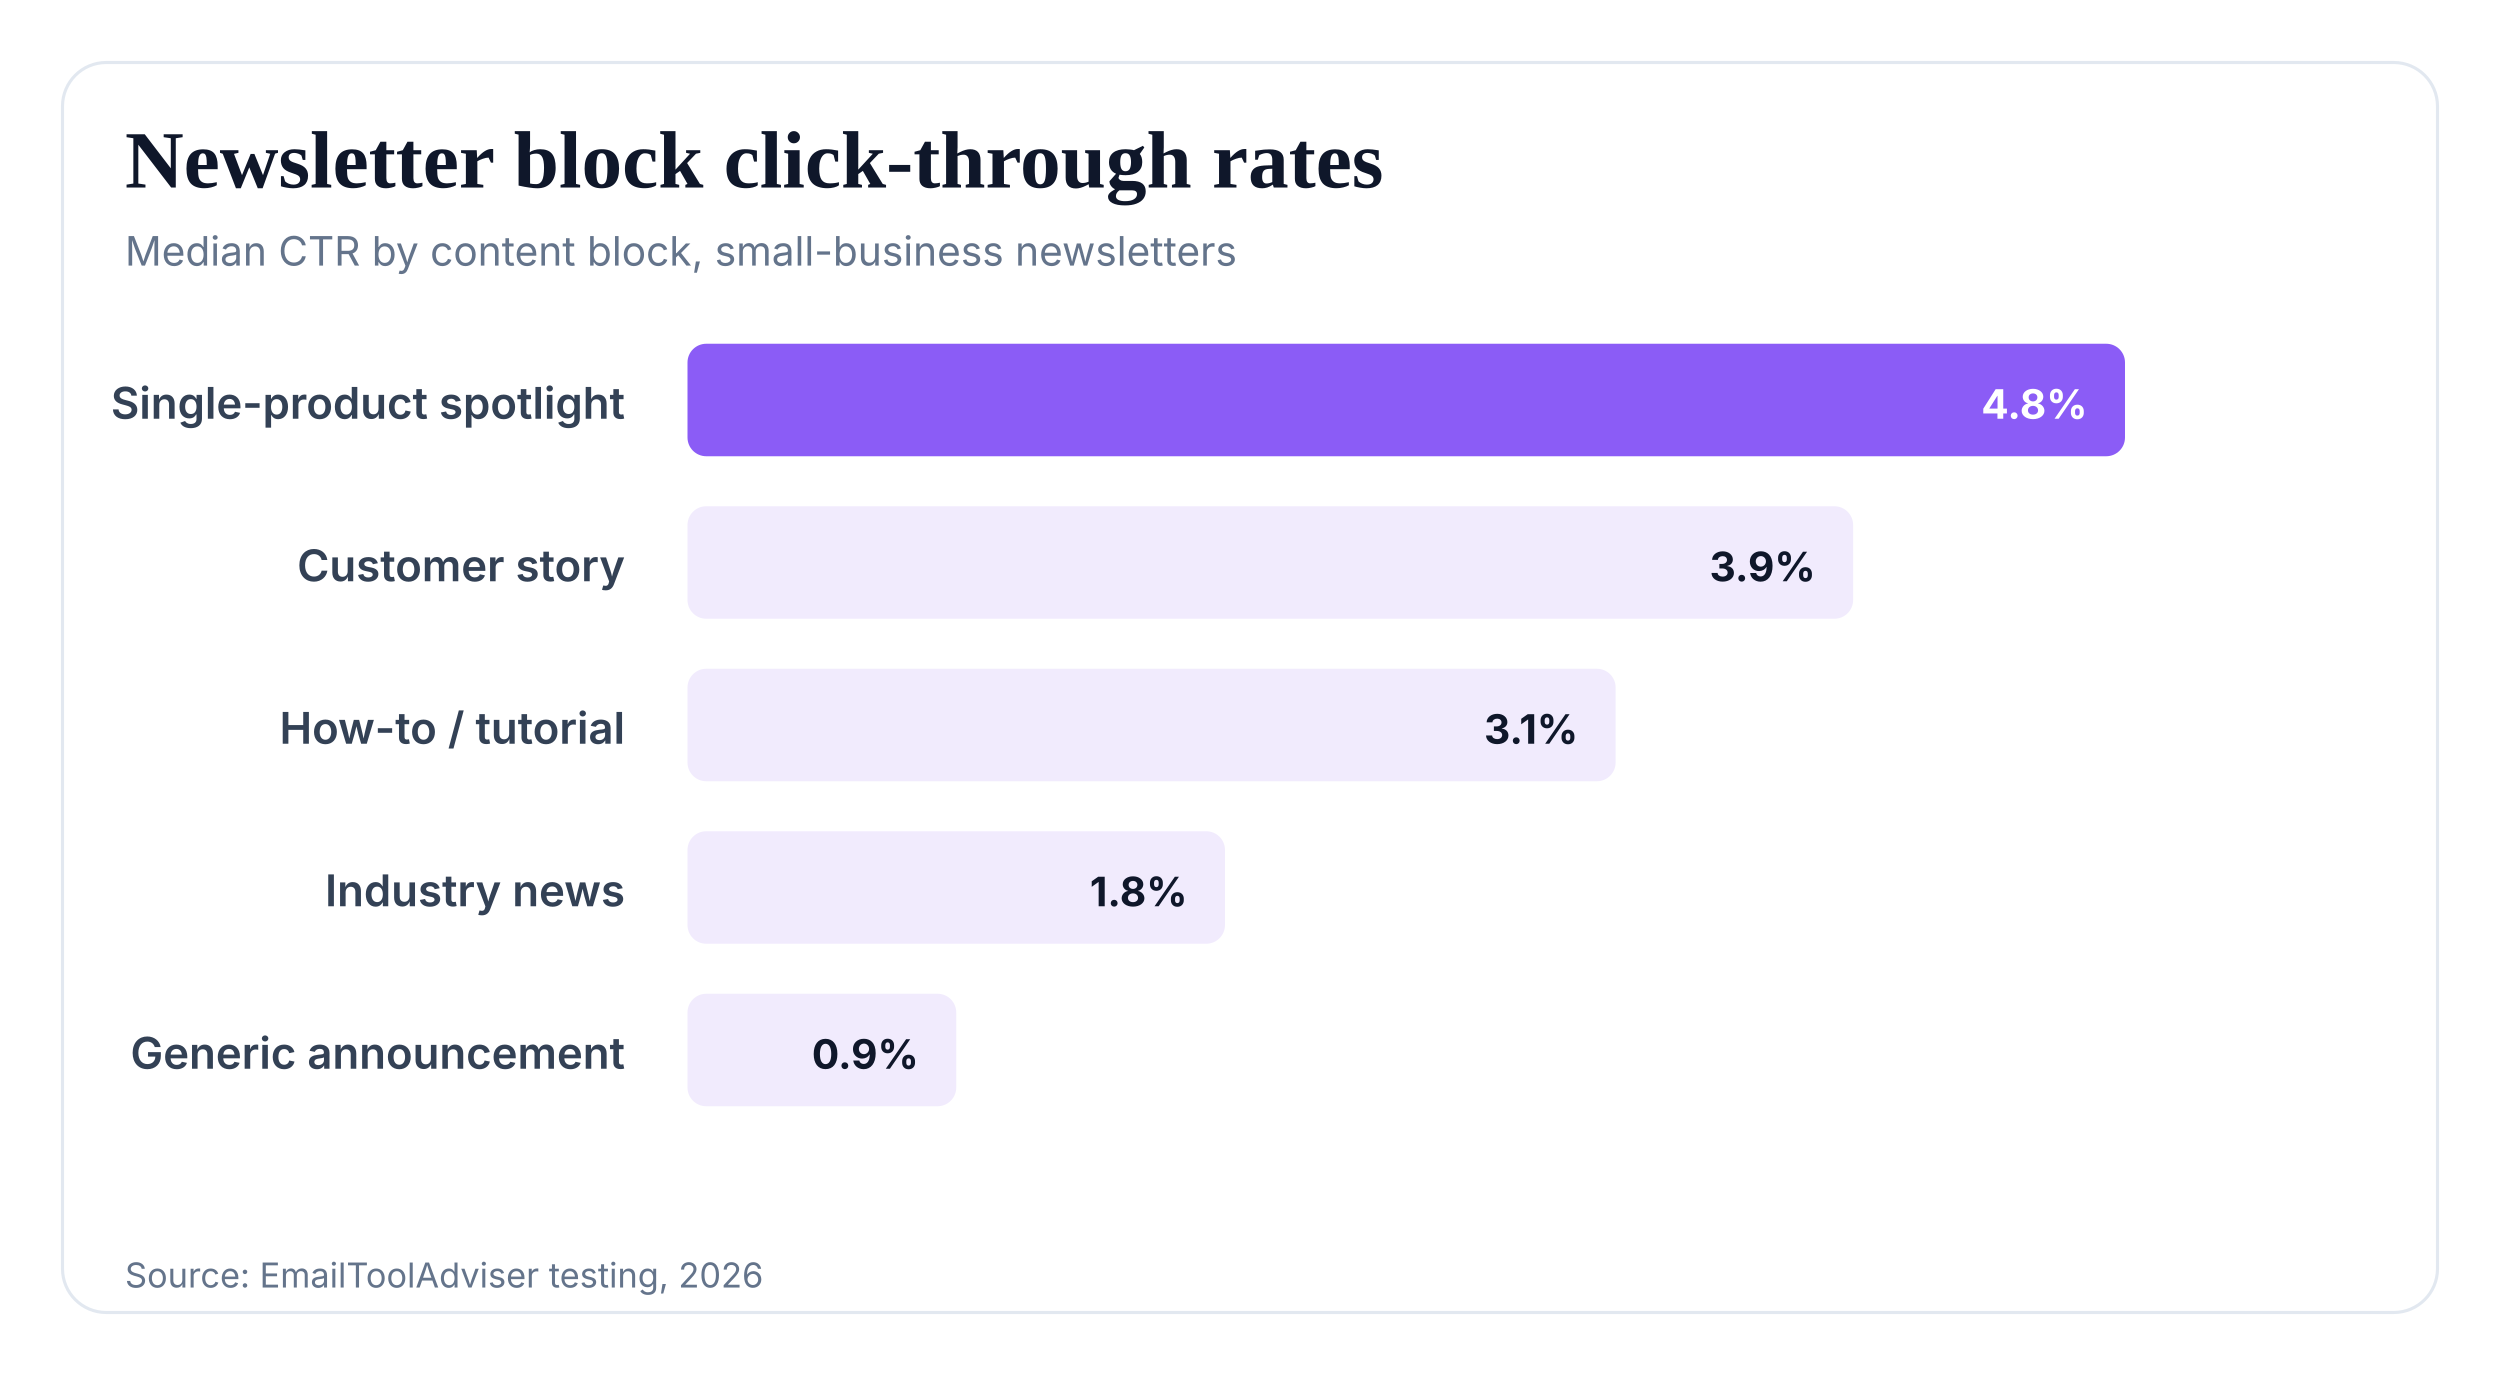
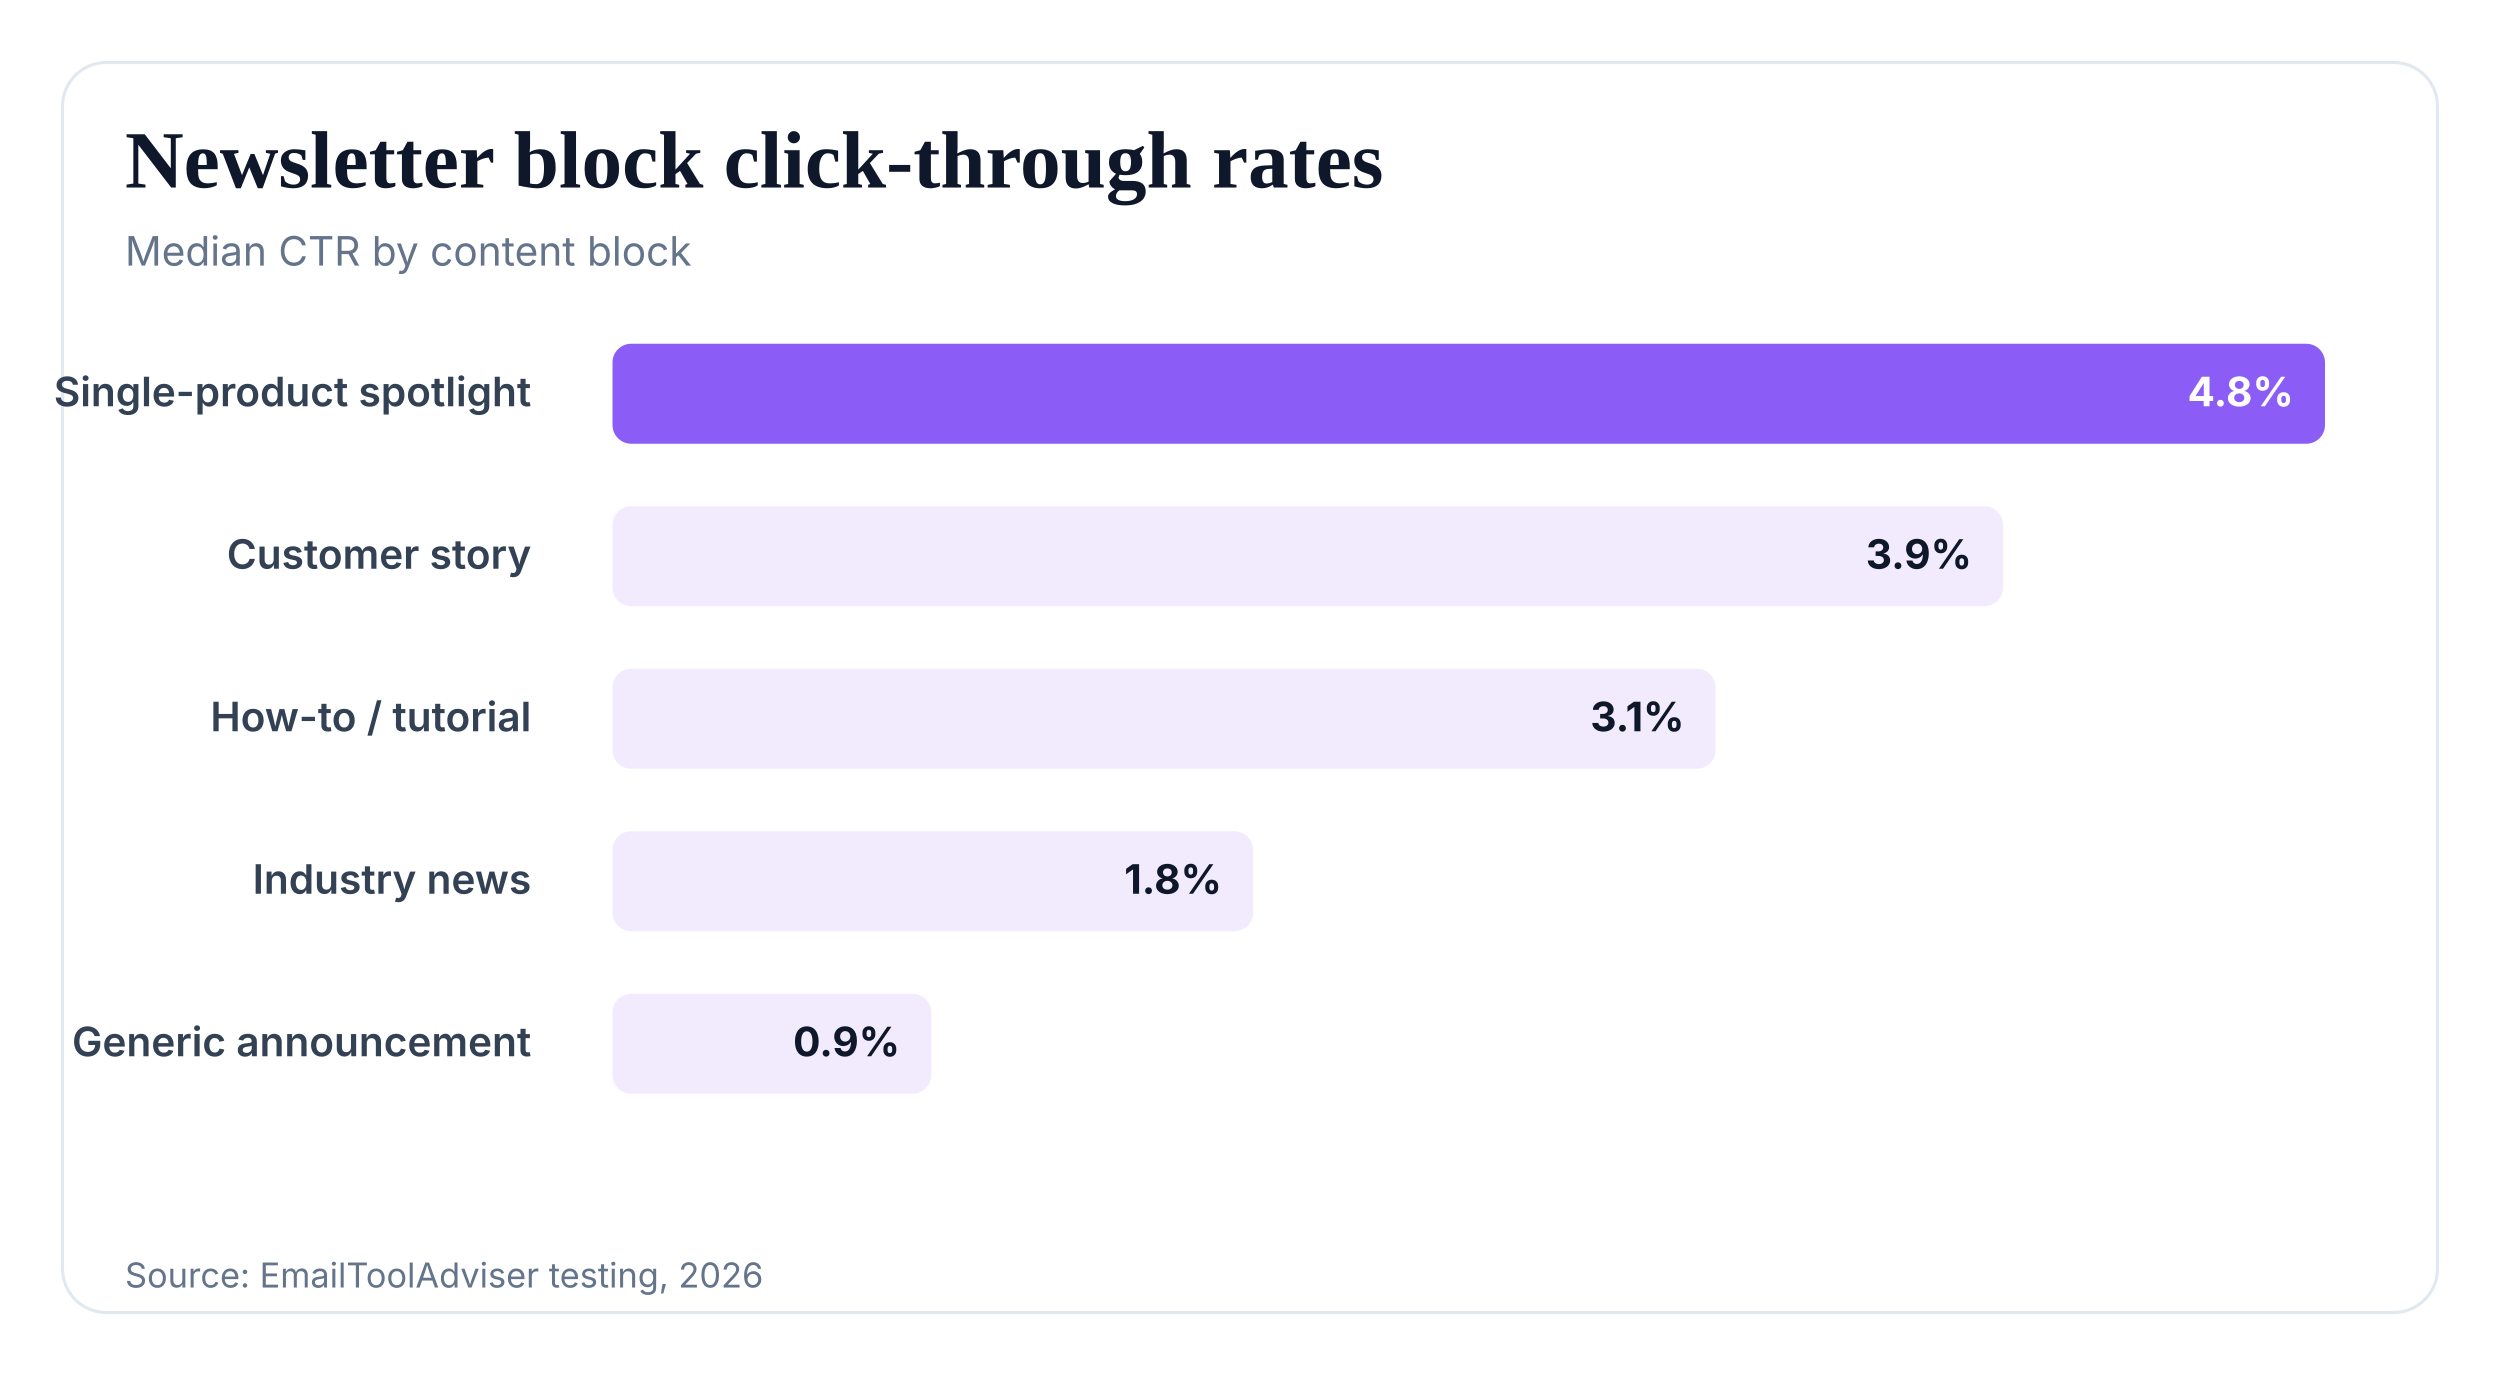
- <svg xmlns="http://www.w3.org/2000/svg" viewBox="0 0 800 440" preserveAspectRatio="xMidYMid meet" role="img">
+ <svg xmlns="http://www.w3.org/2000/svg" viewBox="0 0 800 440" preserveAspectRatio="xMinYMin meet" role="img" style="width:100%;height:auto;">
  <style>
-   .serif  { font-family: 'Playfair Display', Georgia, 'Times New Roman', serif; font-weight: 800; }
-   .sans   { font-family: 'Inter', -apple-system, BlinkMacSystemFont, sans-serif; }
-   .label  { font-family: 'Inter', sans-serif; font-weight: 700; text-transform: uppercase; letter-spacing: 0.08em; }
+   .serif  { font-family: Georgia, 'Times New Roman', 'Playfair Display', serif; font-weight: 800; }
+   .sans   { font-family: system-ui, -apple-system, BlinkMacSystemFont, 'Segoe UI', sans-serif; }
+   .label  { font-family: system-ui, sans-serif; font-weight: 700; text-transform: uppercase; letter-spacing: 0.08em; }
</style>
  <rect width="800" height="440" fill="#ffffff" />
  <rect x="20" y="20" rx="14" ry="14" width="760" height="400" fill="#ffffff" stroke="#e2e8f0" stroke-width="1" />
  <text x="40" y="60" class="serif" font-size="26" fill="#0f172a">Newsletter block click-through rates</text>
-   <text x="40" y="85" class="sans" font-size="13" fill="#64748b">Median CTR by content block, small-business newsletters</text>
-   <text x="200" y="134" class="sans" font-size="14" fill="#334155" text-anchor="end" font-weight="600">Single-product spotlight</text>
-   <rect x="220" y="110" rx="6" ry="6" width="460" height="36" fill="#8b5cf6" />
-   <text x="668" y="134" class="sans" font-size="13" fill="#ffffff" text-anchor="end" font-weight="700">4.8%</text>
-   <text x="200" y="186" class="sans" font-size="14" fill="#334155" text-anchor="end" font-weight="600">Customer story</text>
-   <rect x="220" y="162" rx="6" ry="6" width="373" height="36" fill="#f1ebfd" />
-   <text x="581" y="186" class="sans" font-size="13" fill="#0f172a" text-anchor="end" font-weight="700">3.9%</text>
-   <text x="200" y="238" class="sans" font-size="14" fill="#334155" text-anchor="end" font-weight="600">How-to / tutorial</text>
-   <rect x="220" y="214" rx="6" ry="6" width="297" height="36" fill="#f1ebfd" />
-   <text x="505" y="238" class="sans" font-size="13" fill="#0f172a" text-anchor="end" font-weight="700">3.1%</text>
-   <text x="200" y="290" class="sans" font-size="14" fill="#334155" text-anchor="end" font-weight="600">Industry news</text>
-   <rect x="220" y="266" rx="6" ry="6" width="172" height="36" fill="#f1ebfd" />
-   <text x="380" y="290" class="sans" font-size="13" fill="#0f172a" text-anchor="end" font-weight="700">1.8%</text>
-   <text x="200" y="342" class="sans" font-size="14" fill="#334155" text-anchor="end" font-weight="600">Generic announcement</text>
-   <rect x="220" y="318" rx="6" ry="6" width="86" height="36" fill="#f1ebfd" />
-   <text x="294" y="342" class="sans" font-size="13" fill="#0f172a" text-anchor="end" font-weight="700">0.9%</text>
+   <text x="40" y="85" class="sans" font-size="13" fill="#64748b">Median CTR by content block</text>
+   <text x="170" y="130" class="sans" font-size="13" fill="#334155" text-anchor="end" font-weight="600">Single-product spotlight</text>
+   <rect x="196" y="110" rx="6" ry="6" width="548" height="32" fill="#8b5cf6" />
+   <text x="734" y="130" class="sans" font-size="13" fill="#ffffff" text-anchor="end" font-weight="700">4.8%</text>
+   <text x="170" y="182" class="sans" font-size="13" fill="#334155" text-anchor="end" font-weight="600">Customer story</text>
+   <rect x="196" y="162" rx="6" ry="6" width="445" height="32" fill="#f1ebfd" />
+   <text x="631" y="182" class="sans" font-size="13" fill="#0f172a" text-anchor="end" font-weight="700">3.9%</text>
+   <text x="170" y="234" class="sans" font-size="13" fill="#334155" text-anchor="end" font-weight="600">How-to / tutorial</text>
+   <rect x="196" y="214" rx="6" ry="6" width="353" height="32" fill="#f1ebfd" />
+   <text x="539" y="234" class="sans" font-size="13" fill="#0f172a" text-anchor="end" font-weight="700">3.1%</text>
+   <text x="170" y="286" class="sans" font-size="13" fill="#334155" text-anchor="end" font-weight="600">Industry news</text>
+   <rect x="196" y="266" rx="6" ry="6" width="205" height="32" fill="#f1ebfd" />
+   <text x="391" y="286" class="sans" font-size="13" fill="#0f172a" text-anchor="end" font-weight="700">1.8%</text>
+   <text x="170" y="338" class="sans" font-size="13" fill="#334155" text-anchor="end" font-weight="600">Generic announcement</text>
+   <rect x="196" y="318" rx="6" ry="6" width="102" height="32" fill="#f1ebfd" />
+   <text x="288" y="338" class="sans" font-size="13" fill="#0f172a" text-anchor="end" font-weight="700">0.9%</text>
  <text x="40" y="412" class="sans" font-size="11" fill="#64748b">Source: EmailToolAdviser testing, 2026</text>
</svg>
